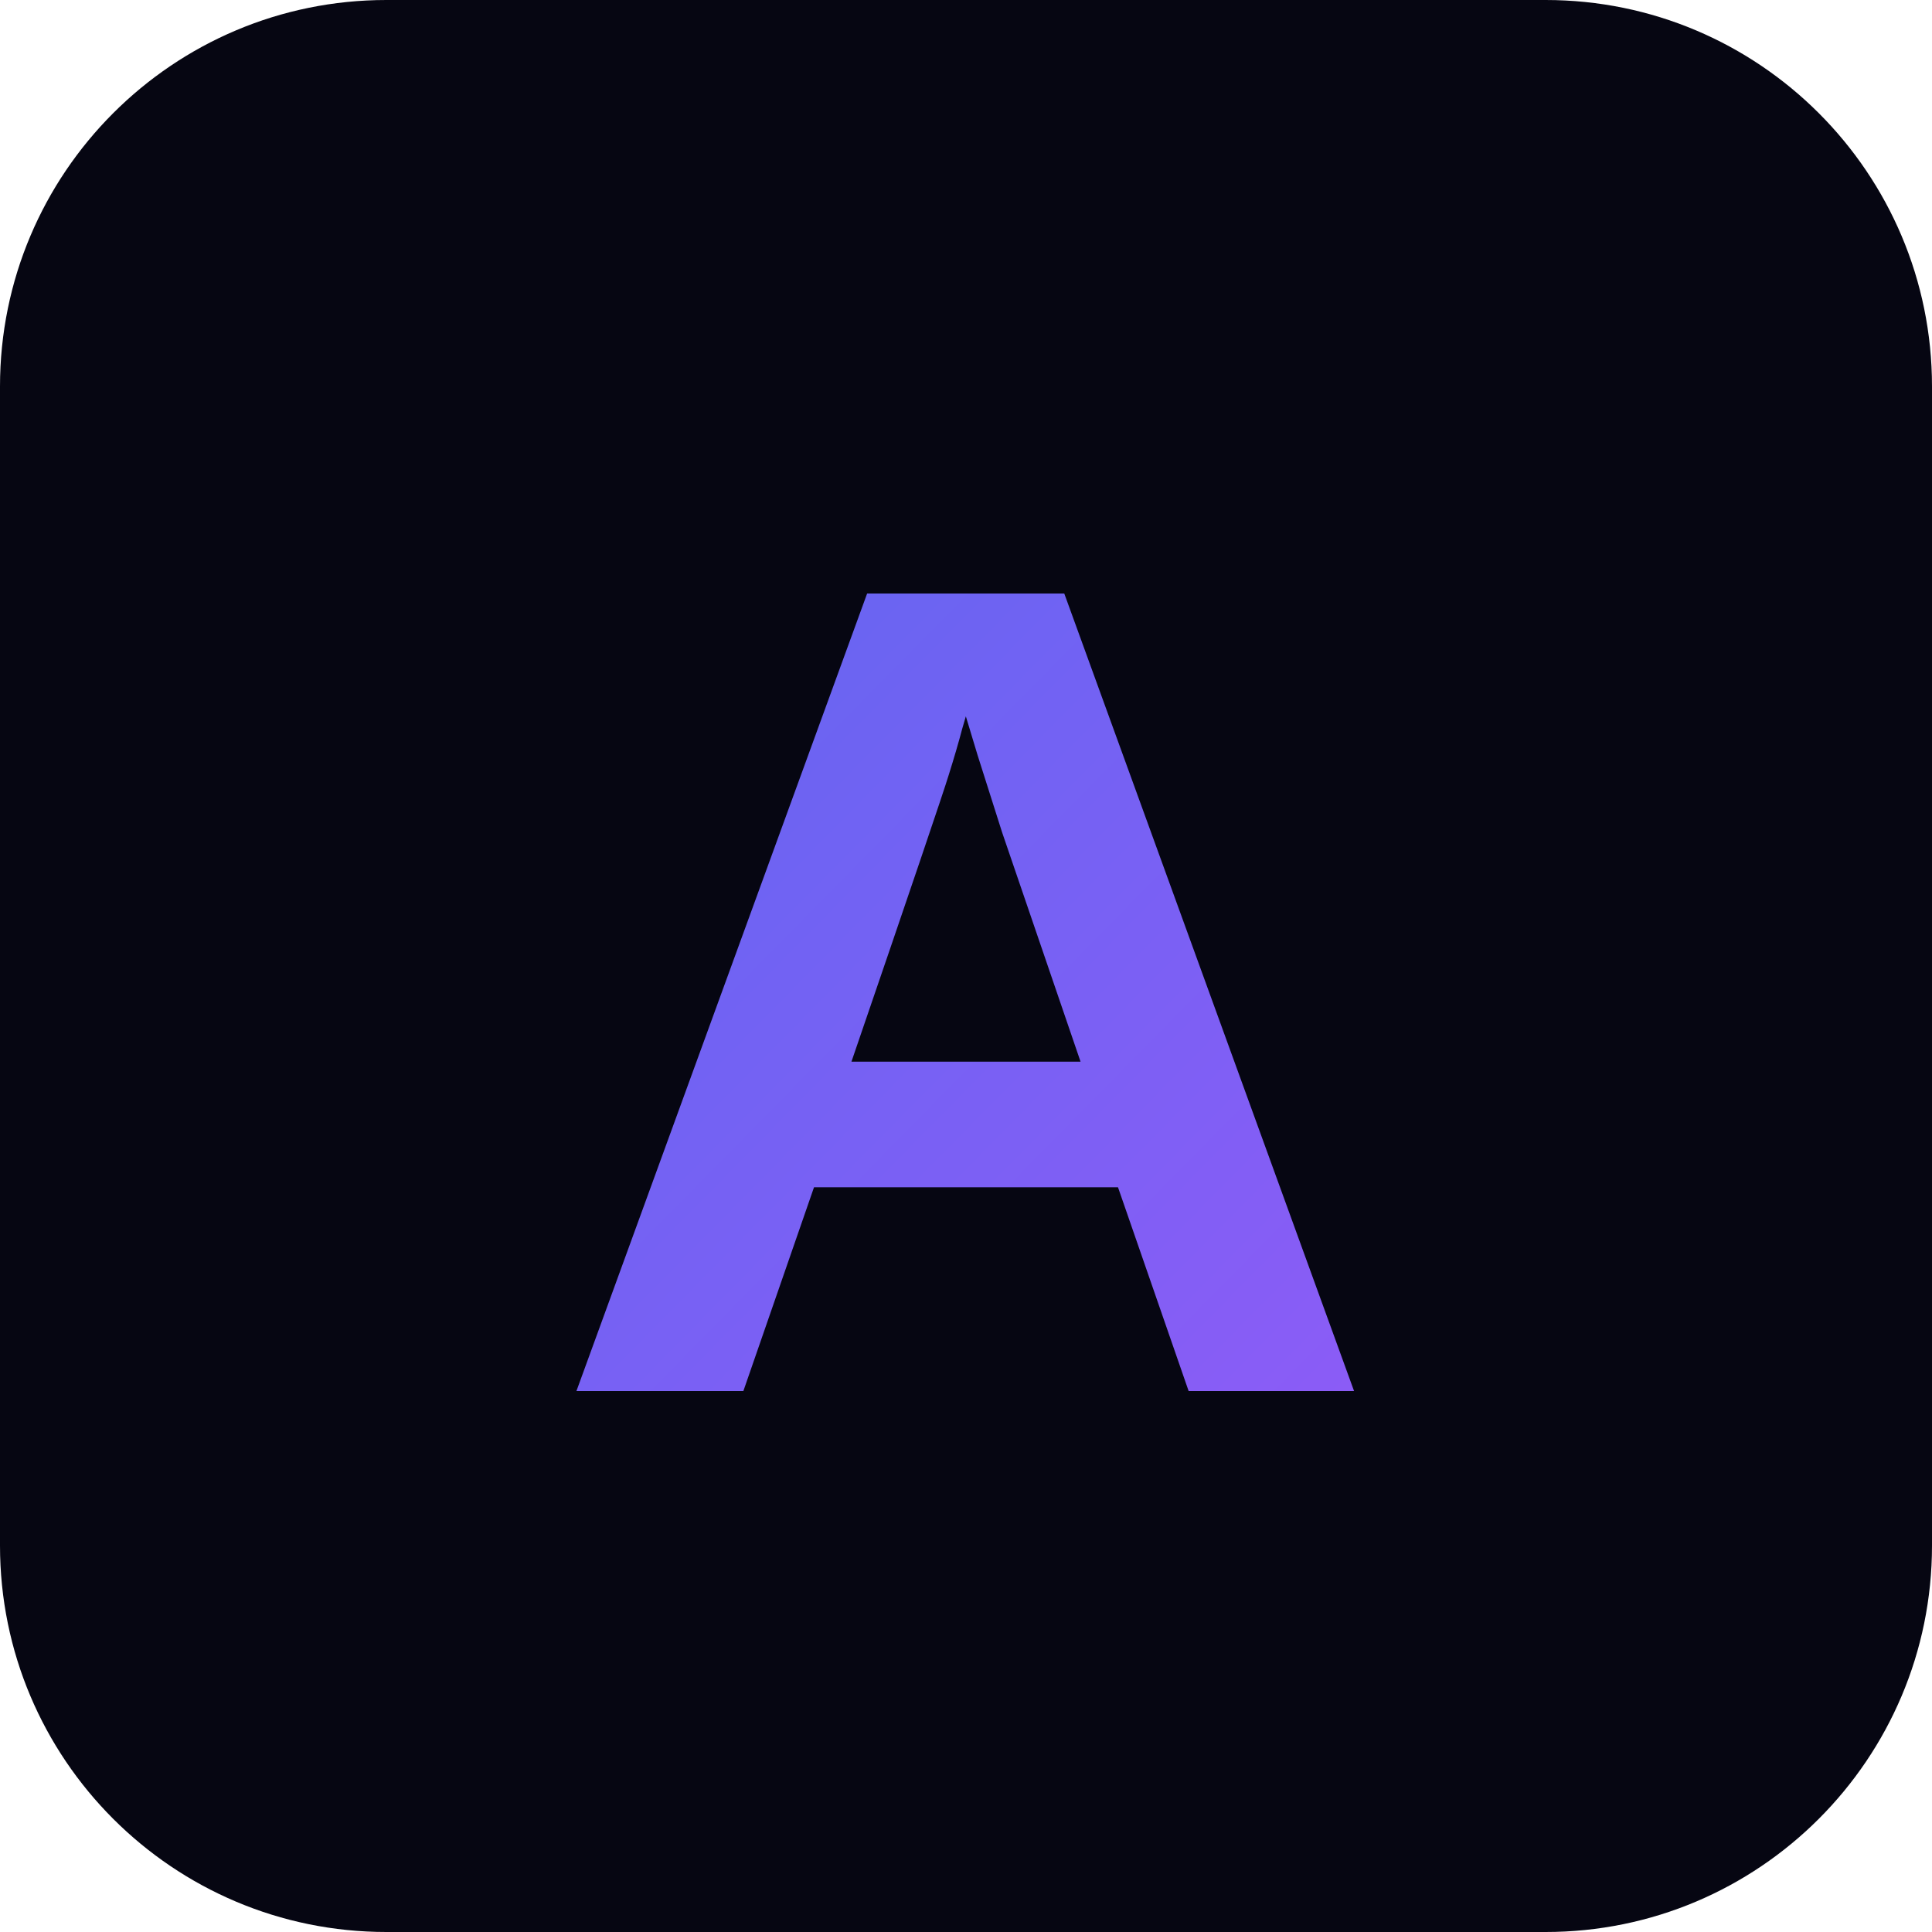
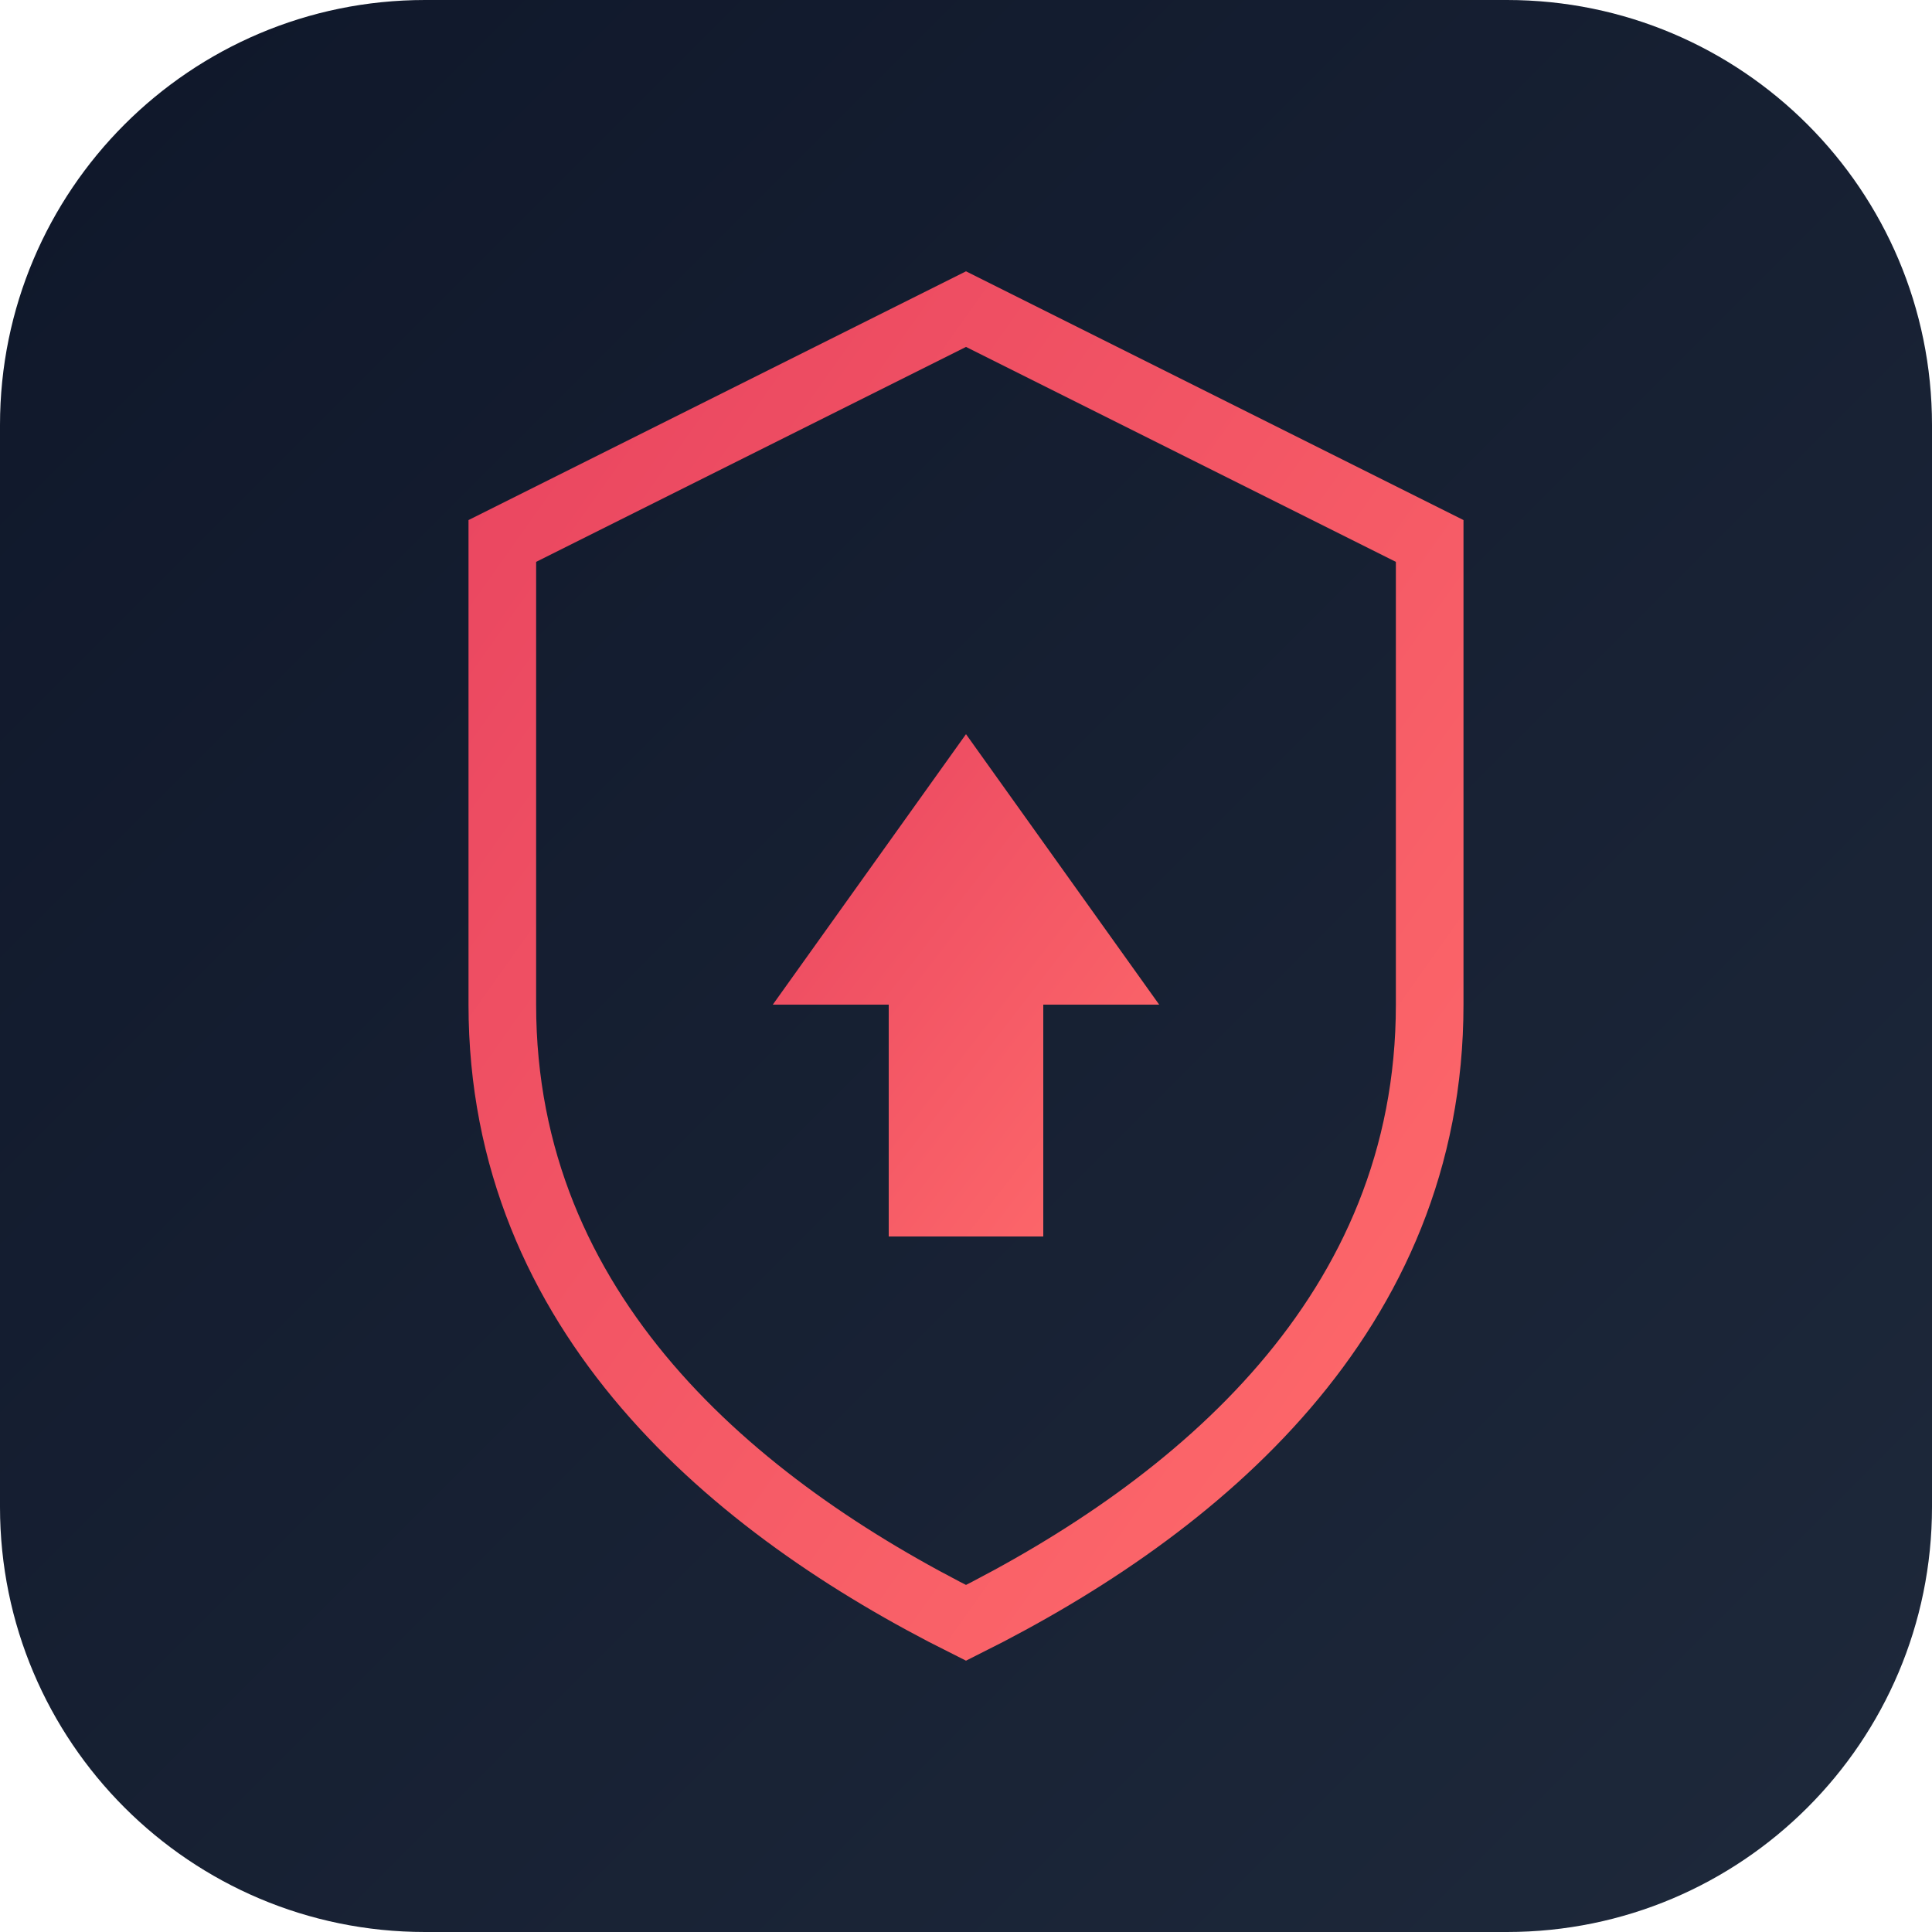
<svg xmlns="http://www.w3.org/2000/svg" viewBox="0 0 100 100">
  <defs>
-     <linearGradient id="g" x1="0%" y1="0%" x2="100%" y2="100%">
-       <stop offset="0%" stop-color="#6366f1" />
-       <stop offset="100%" stop-color="#8b5cf6" />
+     <linearGradient id="bg" x1="0%" y1="0%" x2="100%" y2="100%">
+       <stop offset="0%" stop-color="#0f172a" />
+       <stop offset="100%" stop-color="#1e293b" />
+     </linearGradient>
+     <linearGradient id="accent" x1="0%" y1="0%" x2="100%" y2="100%">
+       <stop offset="0%" stop-color="#e94560" />
+       <stop offset="100%" stop-color="#ff6b6b" />
    </linearGradient>
  </defs>
-   <rect width="100" height="100" rx="20" fill="#060612" />
-   <text x="50" y="72" font-family="Arial,sans-serif" font-size="60" font-weight="900" fill="url(#g)" text-anchor="middle">A</text>
+   <rect width="100" height="100" rx="22" fill="url(#bg)" />
+   <path d="M50 16 L74 28 L74 52 C74 68 62 78 50 84 C38 78 26 68 26 52 L26 28 Z" fill="none" stroke="url(#accent)" stroke-width="3.5" />
+   <path d="M50 38 L40 52 L46 52 L46 64 L54 64 L54 52 L60 52 Z" fill="url(#accent)" />
</svg>
